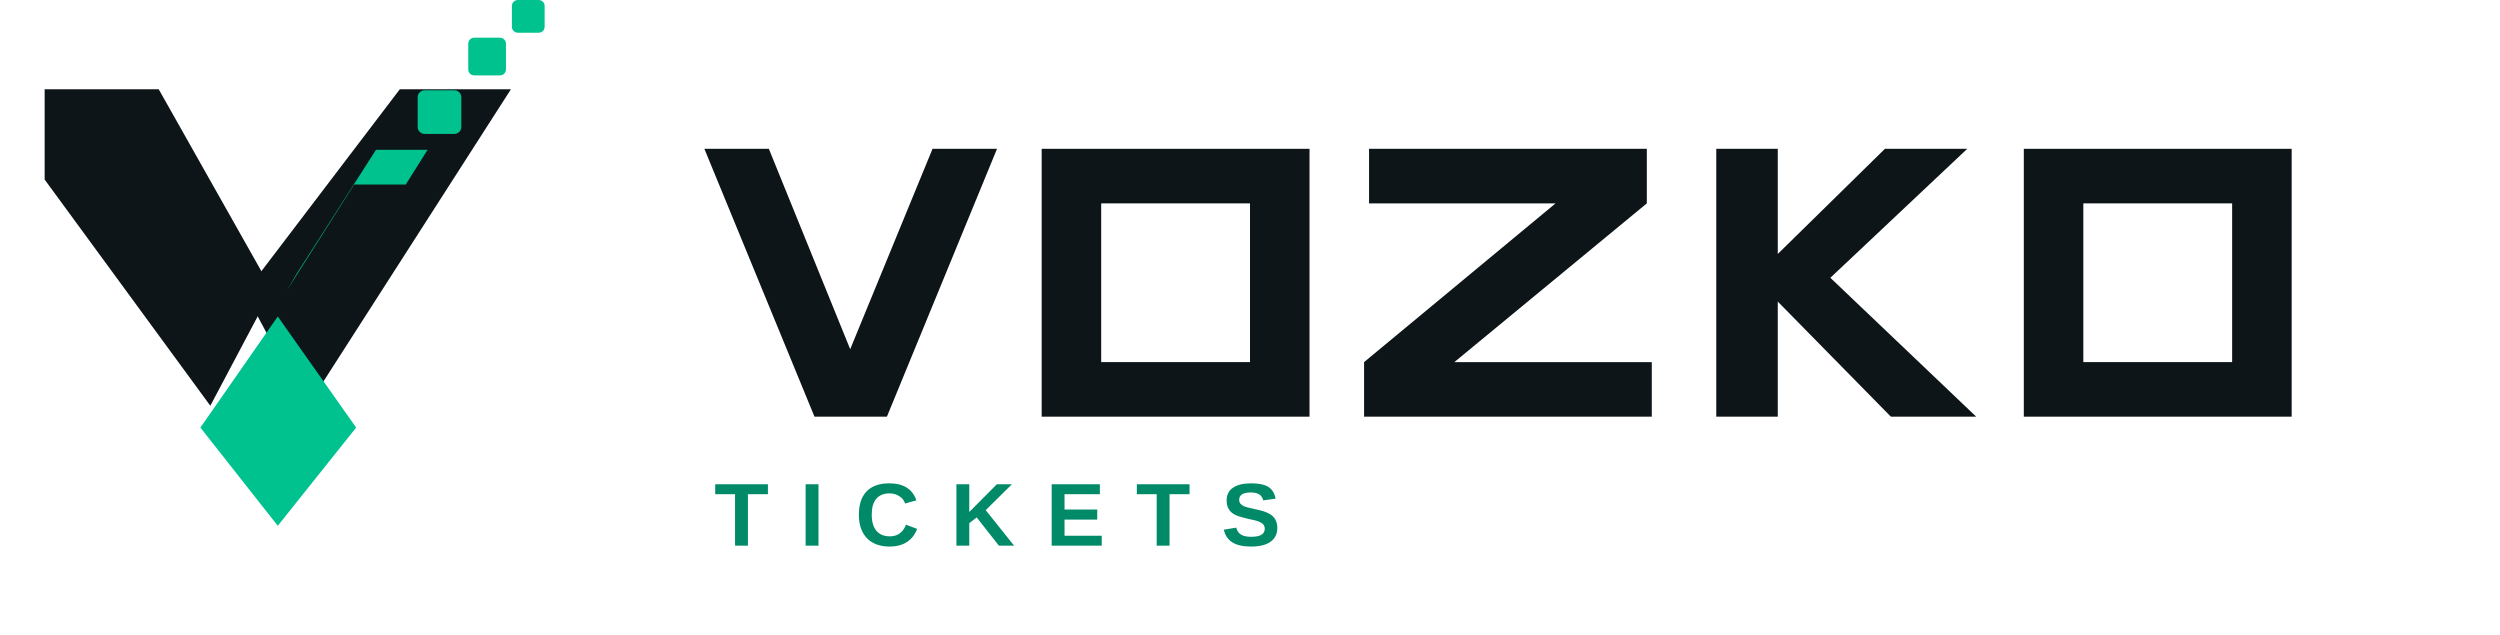
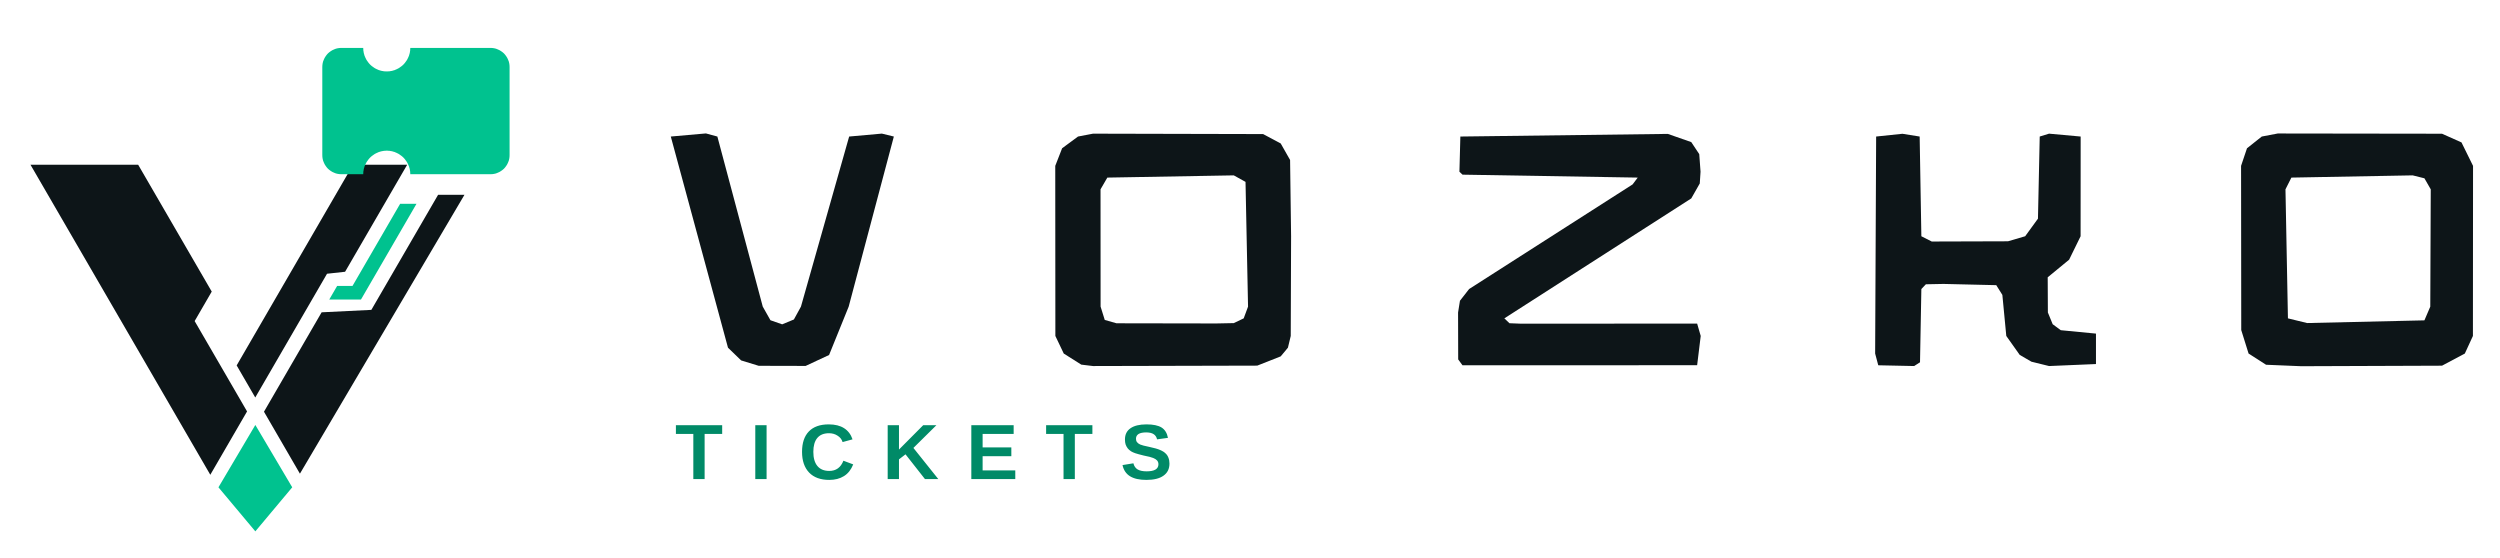
- <svg xmlns="http://www.w3.org/2000/svg" viewBox="0 0 252 64" role="img" aria-labelledby="title">
-   <path d="M4.5 9H16l11.4 20.2-6.2 11.7L4.5 18.1V9Z" fill="#0d1518" />
-   <path d="M40.3 9h11.2L30.9 41.1l-6.2-11.6L40.3 9Z" fill="#0d1518" />
-   <path d="m20.2 43.1 7.8-11.2 7.9 11.2L28 53l-7.8-9.9Z" fill="#00c28f" />
-   <path d="m28.9 29.3 6.8-10.7h5.2l2.2-3.5h-5.2l-8 12.5-1 1.7Z" fill="#00c28f" />
-   <rect x="42.1" y="9.1" width="4.4" height="4.4" rx=".7" fill="#00c28f" />
-   <rect x="47.2" y="3.8" width="3.8" height="3.8" rx=".6" fill="#00c28f" />
-   <rect x="51.6" width="3.3" height="3.3" rx=".6" fill="#00c28f" />
-   <g fill="#0d1518">
-     <path d="M71 15h6.5l8.2 20.2L94 15h6.5L89.4 42h-7.3L71 15Z" />
-     <path fill-rule="evenodd" d="M105 15h27v27h-27V15Zm6 5.5v16h15v-16h-15Z" />
-     <path d="M138 15h28v5.5l-19.4 16h19.9V42h-29v-5.5l19.3-16H138V15Z" />
-     <path d="M173 15h6.2v10.6L190 15h8.3l-13.8 13 14.7 14h-8.6l-11.4-11.6V42H173V15Z" />
-     <path fill-rule="evenodd" d="M204 15h27v27h-27V15Zm6 5.5v16h15v-16h-15Z" />
+ <svg xmlns="http://www.w3.org/2000/svg" viewBox="0 0 287 64" role="img" aria-labelledby="title">
+   <g transform="translate(-15.365 0.258) scale(0.175)">
+     <polygon fill="#0d1518" points="107.80,106.60 178.44,106.60 226.70,189.81 215.49,209.15 249.87,268.42 225.76,309.98" />
+     <polygon fill="#0d1518" points="319.40,106.60 354.90,106.60 314.18,176.80 302.33,178.10 255.25,259.28 243.05,238.24" />
+     <polygon fill="#0d1518" points="375.20,126.30 392.50,126.30 284.55,309.26 260.97,268.61 298.79,203.40 331.41,201.80" />
+     <polygon fill="#00c28f" points="350.30,132.20 361.03,132.20 324.61,195.00 303.80,195.00 308.96,186.10 319.04,186.10" />
+     <polygon fill="#00c28f" points="255.30,277.30 279.50,318.20 255.30,347.10 231.10,318.20" />
  </g>
-   <text x="72" y="55" fill="#008a67" font-family="Arial, sans-serif" font-size="9" font-weight="700" letter-spacing="3.1">TICKETS</text>
+   <path fill="#00c28f" fill-rule="evenodd" d="M58.46,7.27 L58.41,7.06 L58.33,6.86 L58.24,6.66 L58.13,6.48 L58.00,6.30 L57.86,6.14 L57.70,6.00 L57.52,5.87 L57.34,5.76 L57.14,5.67 L56.94,5.59 L56.73,5.54 L56.52,5.51 L56.30,5.50 L47.10,5.50 L47.10,5.59 L47.09,5.68 L47.09,5.76 L47.08,5.85 L47.06,5.94 L47.05,6.03 L47.03,6.11 L47.01,6.20 L46.98,6.28 L46.96,6.37 L46.93,6.45 L46.89,6.53 L46.86,6.61 L46.82,6.69 L46.78,6.77 L46.74,6.85 L46.69,6.93 L46.64,7.00 L46.59,7.07 L46.54,7.14 L46.49,7.21 L46.43,7.28 L46.37,7.35 L46.31,7.41 L46.25,7.47 L46.18,7.53 L46.11,7.59 L46.04,7.64 L45.97,7.69 L45.90,7.74 L45.83,7.79 L45.75,7.84 L45.67,7.88 L45.59,7.92 L45.51,7.96 L45.43,7.99 L45.35,8.03 L45.27,8.06 L45.18,8.08 L45.10,8.11 L45.01,8.13 L44.93,8.15 L44.84,8.16 L44.75,8.18 L44.66,8.19 L44.58,8.19 L44.49,8.20 L44.40,8.20 L44.31,8.20 L44.22,8.19 L44.14,8.19 L44.05,8.18 L43.96,8.16 L43.87,8.15 L43.79,8.13 L43.70,8.11 L43.62,8.08 L43.53,8.06 L43.45,8.03 L43.37,7.99 L43.29,7.96 L43.21,7.92 L43.13,7.88 L43.05,7.84 L42.97,7.79 L42.90,7.74 L42.83,7.69 L42.76,7.64 L42.69,7.59 L42.62,7.53 L42.55,7.47 L42.49,7.41 L42.43,7.35 L42.37,7.28 L42.31,7.21 L42.26,7.14 L42.21,7.07 L42.16,7.00 L42.11,6.93 L42.06,6.85 L42.02,6.77 L41.98,6.69 L41.94,6.61 L41.91,6.53 L41.87,6.45 L41.84,6.37 L41.82,6.28 L41.79,6.20 L41.77,6.11 L41.75,6.03 L41.74,5.94 L41.72,5.85 L41.71,5.76 L41.71,5.68 L41.70,5.59 L41.70,5.50 L39.20,5.50 L38.98,5.51 L38.77,5.54 L38.56,5.59 L38.36,5.67 L38.16,5.76 L37.98,5.87 L37.80,6.00 L37.64,6.14 L37.50,6.30 L37.37,6.48 L37.26,6.66 L37.17,6.86 L37.09,7.06 L37.04,7.27 L37.01,7.48 L37.00,7.70 L37.00,17.80 L37.01,18.02 L37.04,18.23 L37.09,18.44 L37.17,18.64 L37.26,18.84 L37.37,19.02 L37.50,19.20 L37.64,19.36 L37.80,19.50 L37.98,19.63 L38.16,19.74 L38.36,19.83 L38.56,19.91 L38.77,19.96 L38.98,19.99 L39.20,20.00 L41.70,20.00 L41.70,19.91 L41.71,19.82 L41.71,19.74 L41.72,19.65 L41.74,19.56 L41.75,19.47 L41.77,19.39 L41.79,19.30 L41.82,19.22 L41.84,19.13 L41.87,19.05 L41.91,18.97 L41.94,18.89 L41.98,18.81 L42.02,18.73 L42.06,18.65 L42.11,18.57 L42.16,18.50 L42.21,18.43 L42.26,18.36 L42.31,18.29 L42.37,18.22 L42.43,18.15 L42.49,18.09 L42.55,18.03 L42.62,17.97 L42.69,17.91 L42.76,17.86 L42.83,17.81 L42.90,17.76 L42.97,17.71 L43.05,17.66 L43.13,17.62 L43.21,17.58 L43.29,17.54 L43.37,17.51 L43.45,17.47 L43.53,17.44 L43.62,17.42 L43.70,17.39 L43.79,17.37 L43.87,17.35 L43.96,17.34 L44.05,17.32 L44.14,17.31 L44.22,17.31 L44.31,17.30 L44.40,17.30 L44.49,17.30 L44.58,17.31 L44.66,17.31 L44.75,17.32 L44.84,17.34 L44.93,17.35 L45.01,17.37 L45.10,17.39 L45.18,17.42 L45.27,17.44 L45.35,17.47 L45.43,17.51 L45.51,17.54 L45.59,17.58 L45.67,17.62 L45.75,17.66 L45.83,17.71 L45.90,17.76 L45.97,17.81 L46.04,17.86 L46.11,17.91 L46.18,17.97 L46.25,18.03 L46.31,18.09 L46.37,18.15 L46.43,18.22 L46.49,18.29 L46.54,18.36 L46.59,18.43 L46.64,18.50 L46.69,18.57 L46.74,18.65 L46.78,18.73 L46.82,18.81 L46.86,18.89 L46.89,18.97 L46.93,19.05 L46.96,19.13 L46.98,19.22 L47.01,19.30 L47.03,19.39 L47.05,19.47 L47.06,19.56 L47.08,19.65 L47.09,19.74 L47.09,19.82 L47.10,19.91 L47.10,20.00 L56.30,20.00 L56.52,19.99 L56.73,19.96 L56.94,19.91 L57.14,19.83 L57.34,19.74 L57.52,19.63 L57.70,19.50 L57.86,19.36 L58.00,19.20 L58.13,19.02 L58.24,18.84 L58.33,18.64 L58.41,18.44 L58.46,18.23 L58.49,18.02 L58.50,17.80 L58.50,7.70 L58.49,7.48 Z" />
+   <g transform="translate(12.025 -232.444) scale(0.67332)">
+     <path fill="#0d1518" fill-rule="evenodd" d="M96.51,368.50 L102.50,367.97 L104.45,368.50 L112.19,397.50 L113.50,399.82 L115.50,400.52 L117.50,399.69 L118.70,397.50 L126.92,368.50 L132.50,368.00 L134.54,368.50 L126.84,397.50 L123.50,405.74 L119.50,407.61 L111.50,407.59 L108.50,406.67 L106.26,404.50 Z" />
+     <path fill="#0d1518" fill-rule="evenodd" d="M165.94,368.50 L168.50,368.01 L197.50,368.08 L200.50,369.68 L202.10,372.50 L202.27,385.50 L202.21,402.50 L201.73,404.50 L200.50,405.98 L196.50,407.56 L168.50,407.63 L166.50,407.39 L163.51,405.50 L162.08,402.50 L162.06,373.50 L163.23,370.50 Z M170.94,375.50 L192.50,375.12 L194.50,376.23 L194.93,397.50 L194.19,399.50 L192.50,400.31 L189.50,400.37 L172.50,400.34 L170.50,399.77 L169.79,397.50 L169.78,377.50 Z" />
+     <path fill="#0d1518" fill-rule="evenodd" d="M231.13,368.50 L266.50,368.05 L270.50,369.45 L271.86,371.50 L272.08,374.50 L271.95,376.50 L270.50,379.05 L238.63,399.50 L239.50,400.33 L241.50,400.41 L271.50,400.39 L272.11,402.50 L271.50,407.49 L231.49,407.50 L230.76,406.50 L230.74,398.50 L231.06,396.50 L232.62,394.50 L260.50,376.66 L261.37,375.50 L231.50,375.00 L230.97,374.50 Z" />
+     <path fill="#0d1518" fill-rule="evenodd" d="M302.02,368.50 L306.50,368.03 L309.44,368.50 L309.73,385.50 L311.50,386.40 L324.50,386.36 L327.43,385.50 L329.61,382.50 L329.91,368.50 L331.50,368.01 L336.89,368.50 L336.88,385.50 L334.92,389.50 L331.27,392.50 L331.30,398.50 L332.12,400.50 L333.50,401.52 L339.50,402.10 L339.50,407.29 L331.50,407.63 L328.50,406.89 L326.50,405.73 L324.21,402.50 L323.54,395.50 L322.50,393.84 L313.50,393.63 L310.50,393.69 L309.73,394.50 L309.50,406.99 L308.50,407.63 L302.38,407.50 L301.85,405.50 Z" />
+     <path fill="#0d1518" fill-rule="evenodd" d="M367.77,368.50 L370.50,367.98 L398.50,368.02 L401.82,369.50 L403.79,373.50 L403.77,402.50 L402.39,405.50 L398.50,407.57 L374.50,407.66 L368.50,407.41 L365.52,405.50 L364.27,401.50 L364.24,373.50 L365.25,370.50 Z M372.82,375.50 L393.50,375.12 L395.50,375.62 L396.58,377.50 L396.50,397.50 L395.50,399.84 L375.50,400.30 L372.23,399.50 L371.81,377.50 Z" />
+   </g>
+   <text x="77.5" y="55" fill="#008a67" font-family="Arial, sans-serif" font-size="9" font-weight="700" letter-spacing="3.1">TICKETS</text>
</svg>
